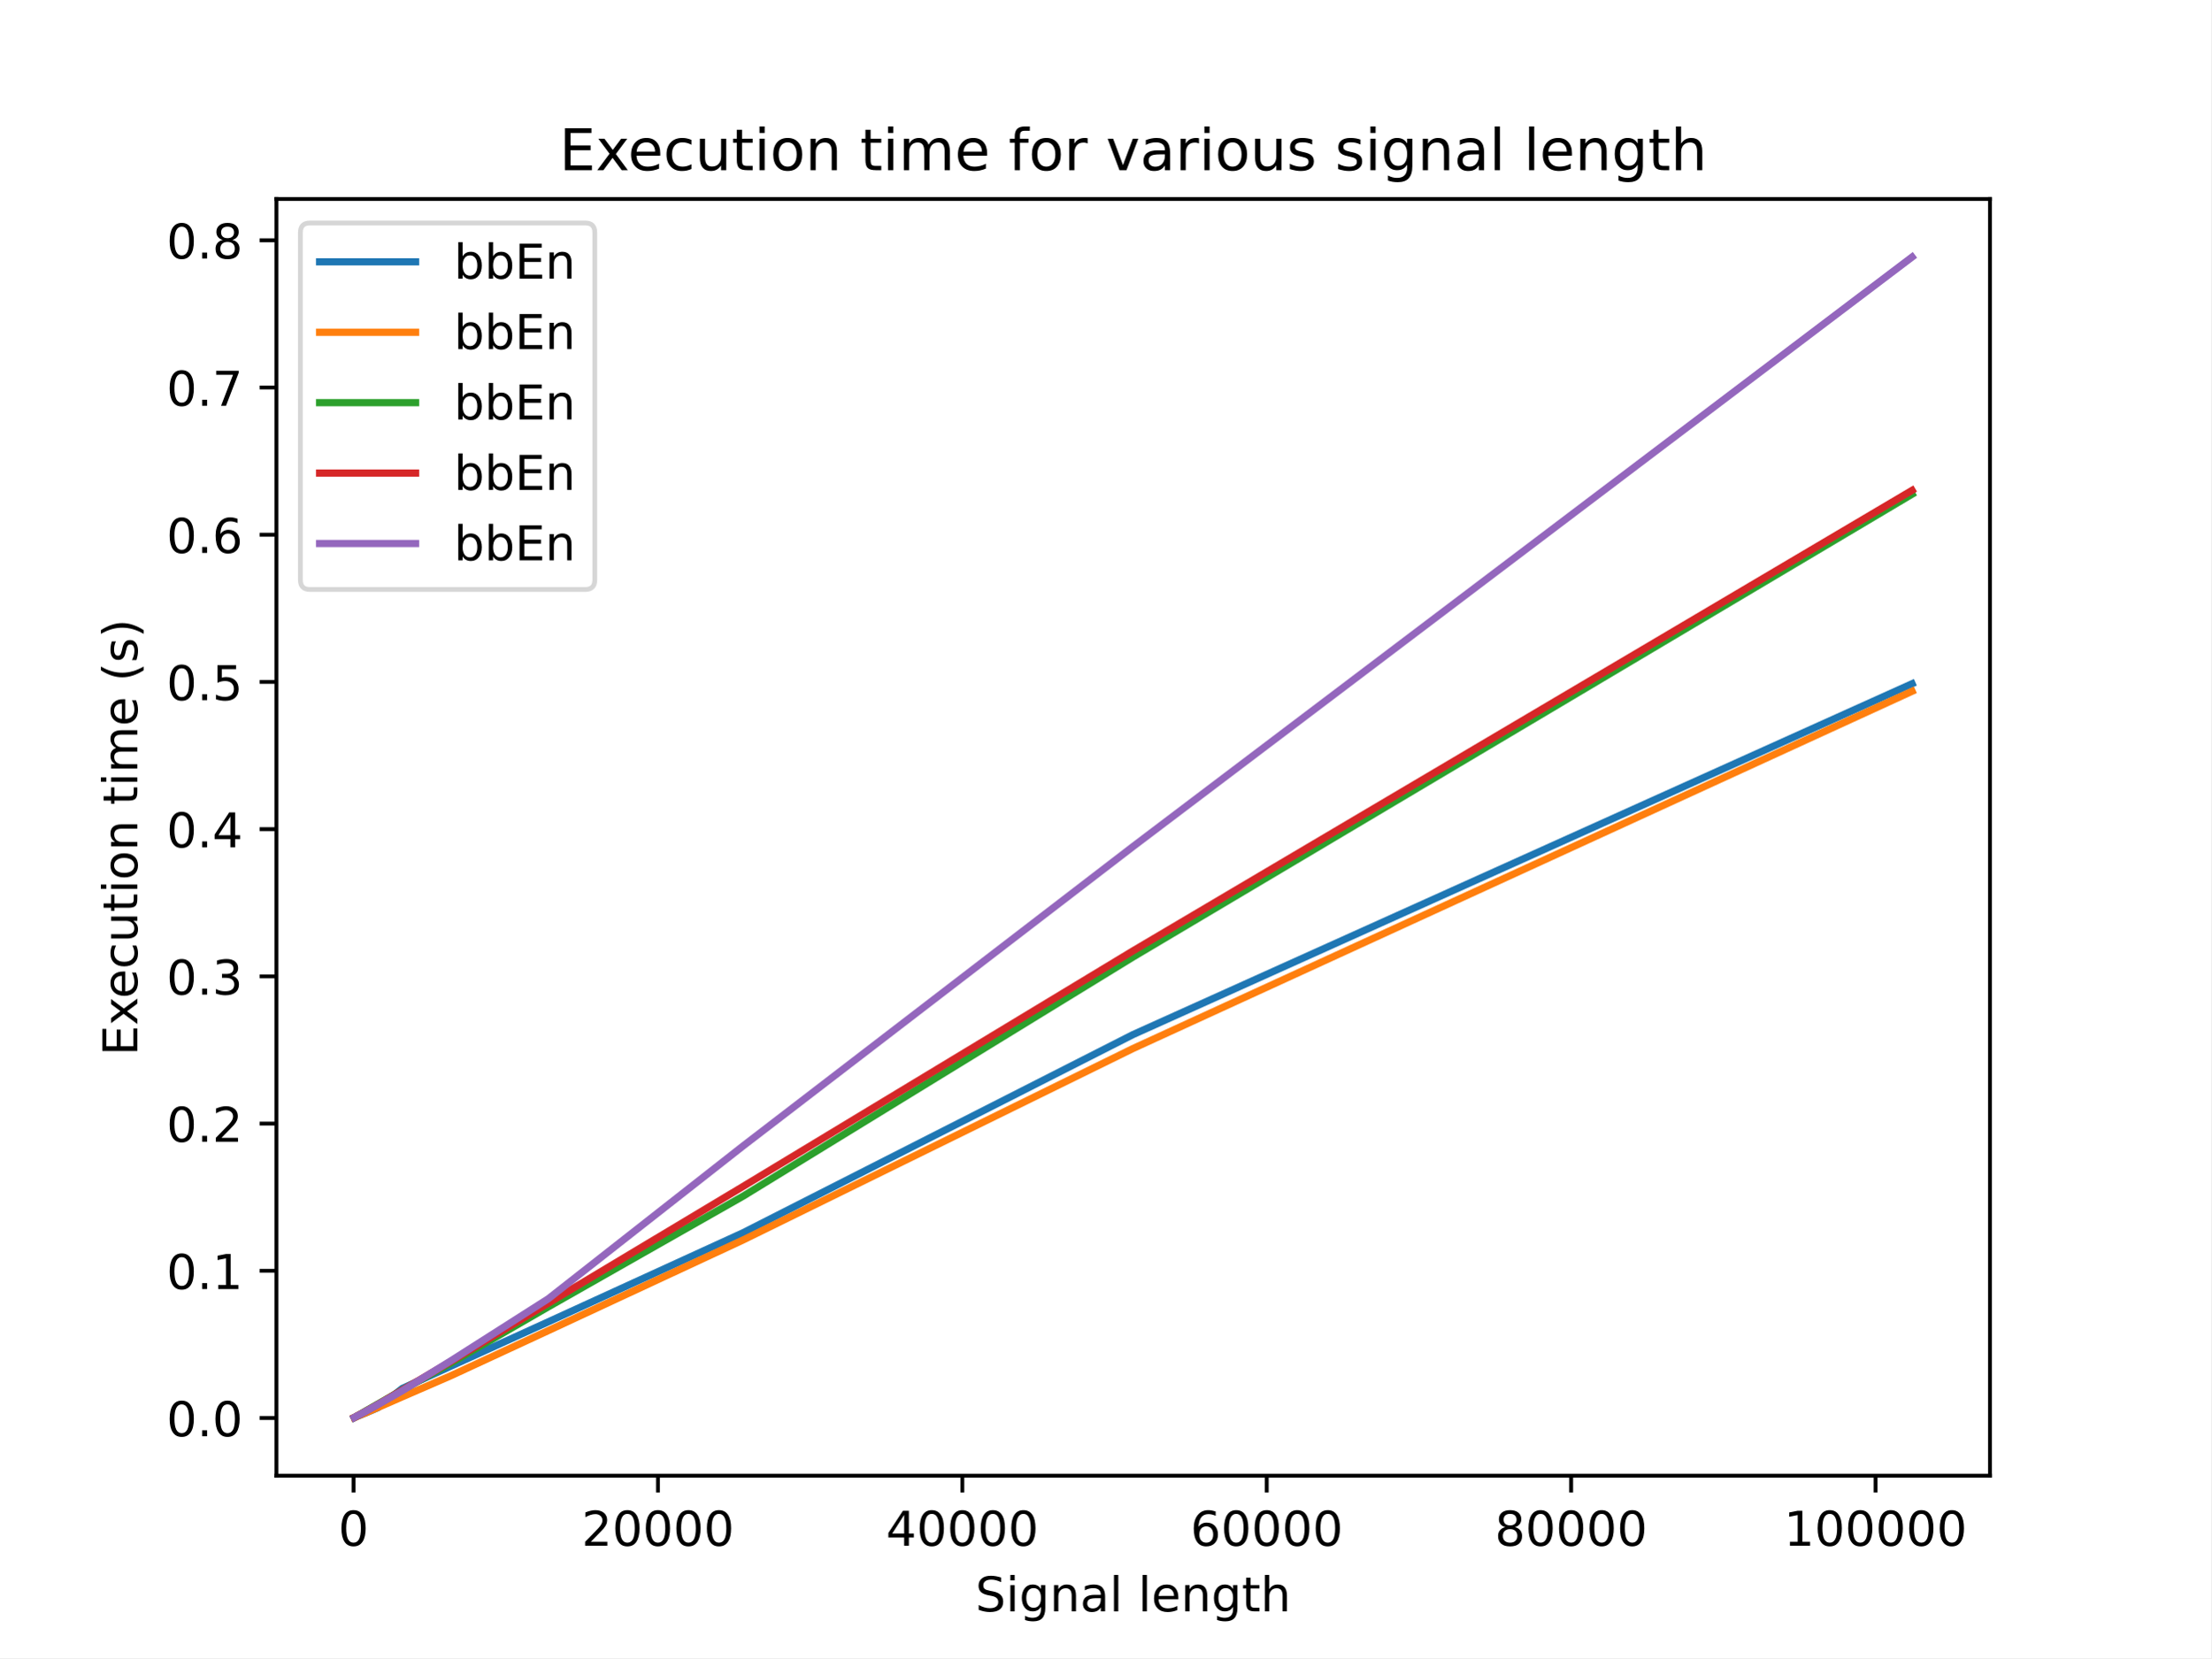
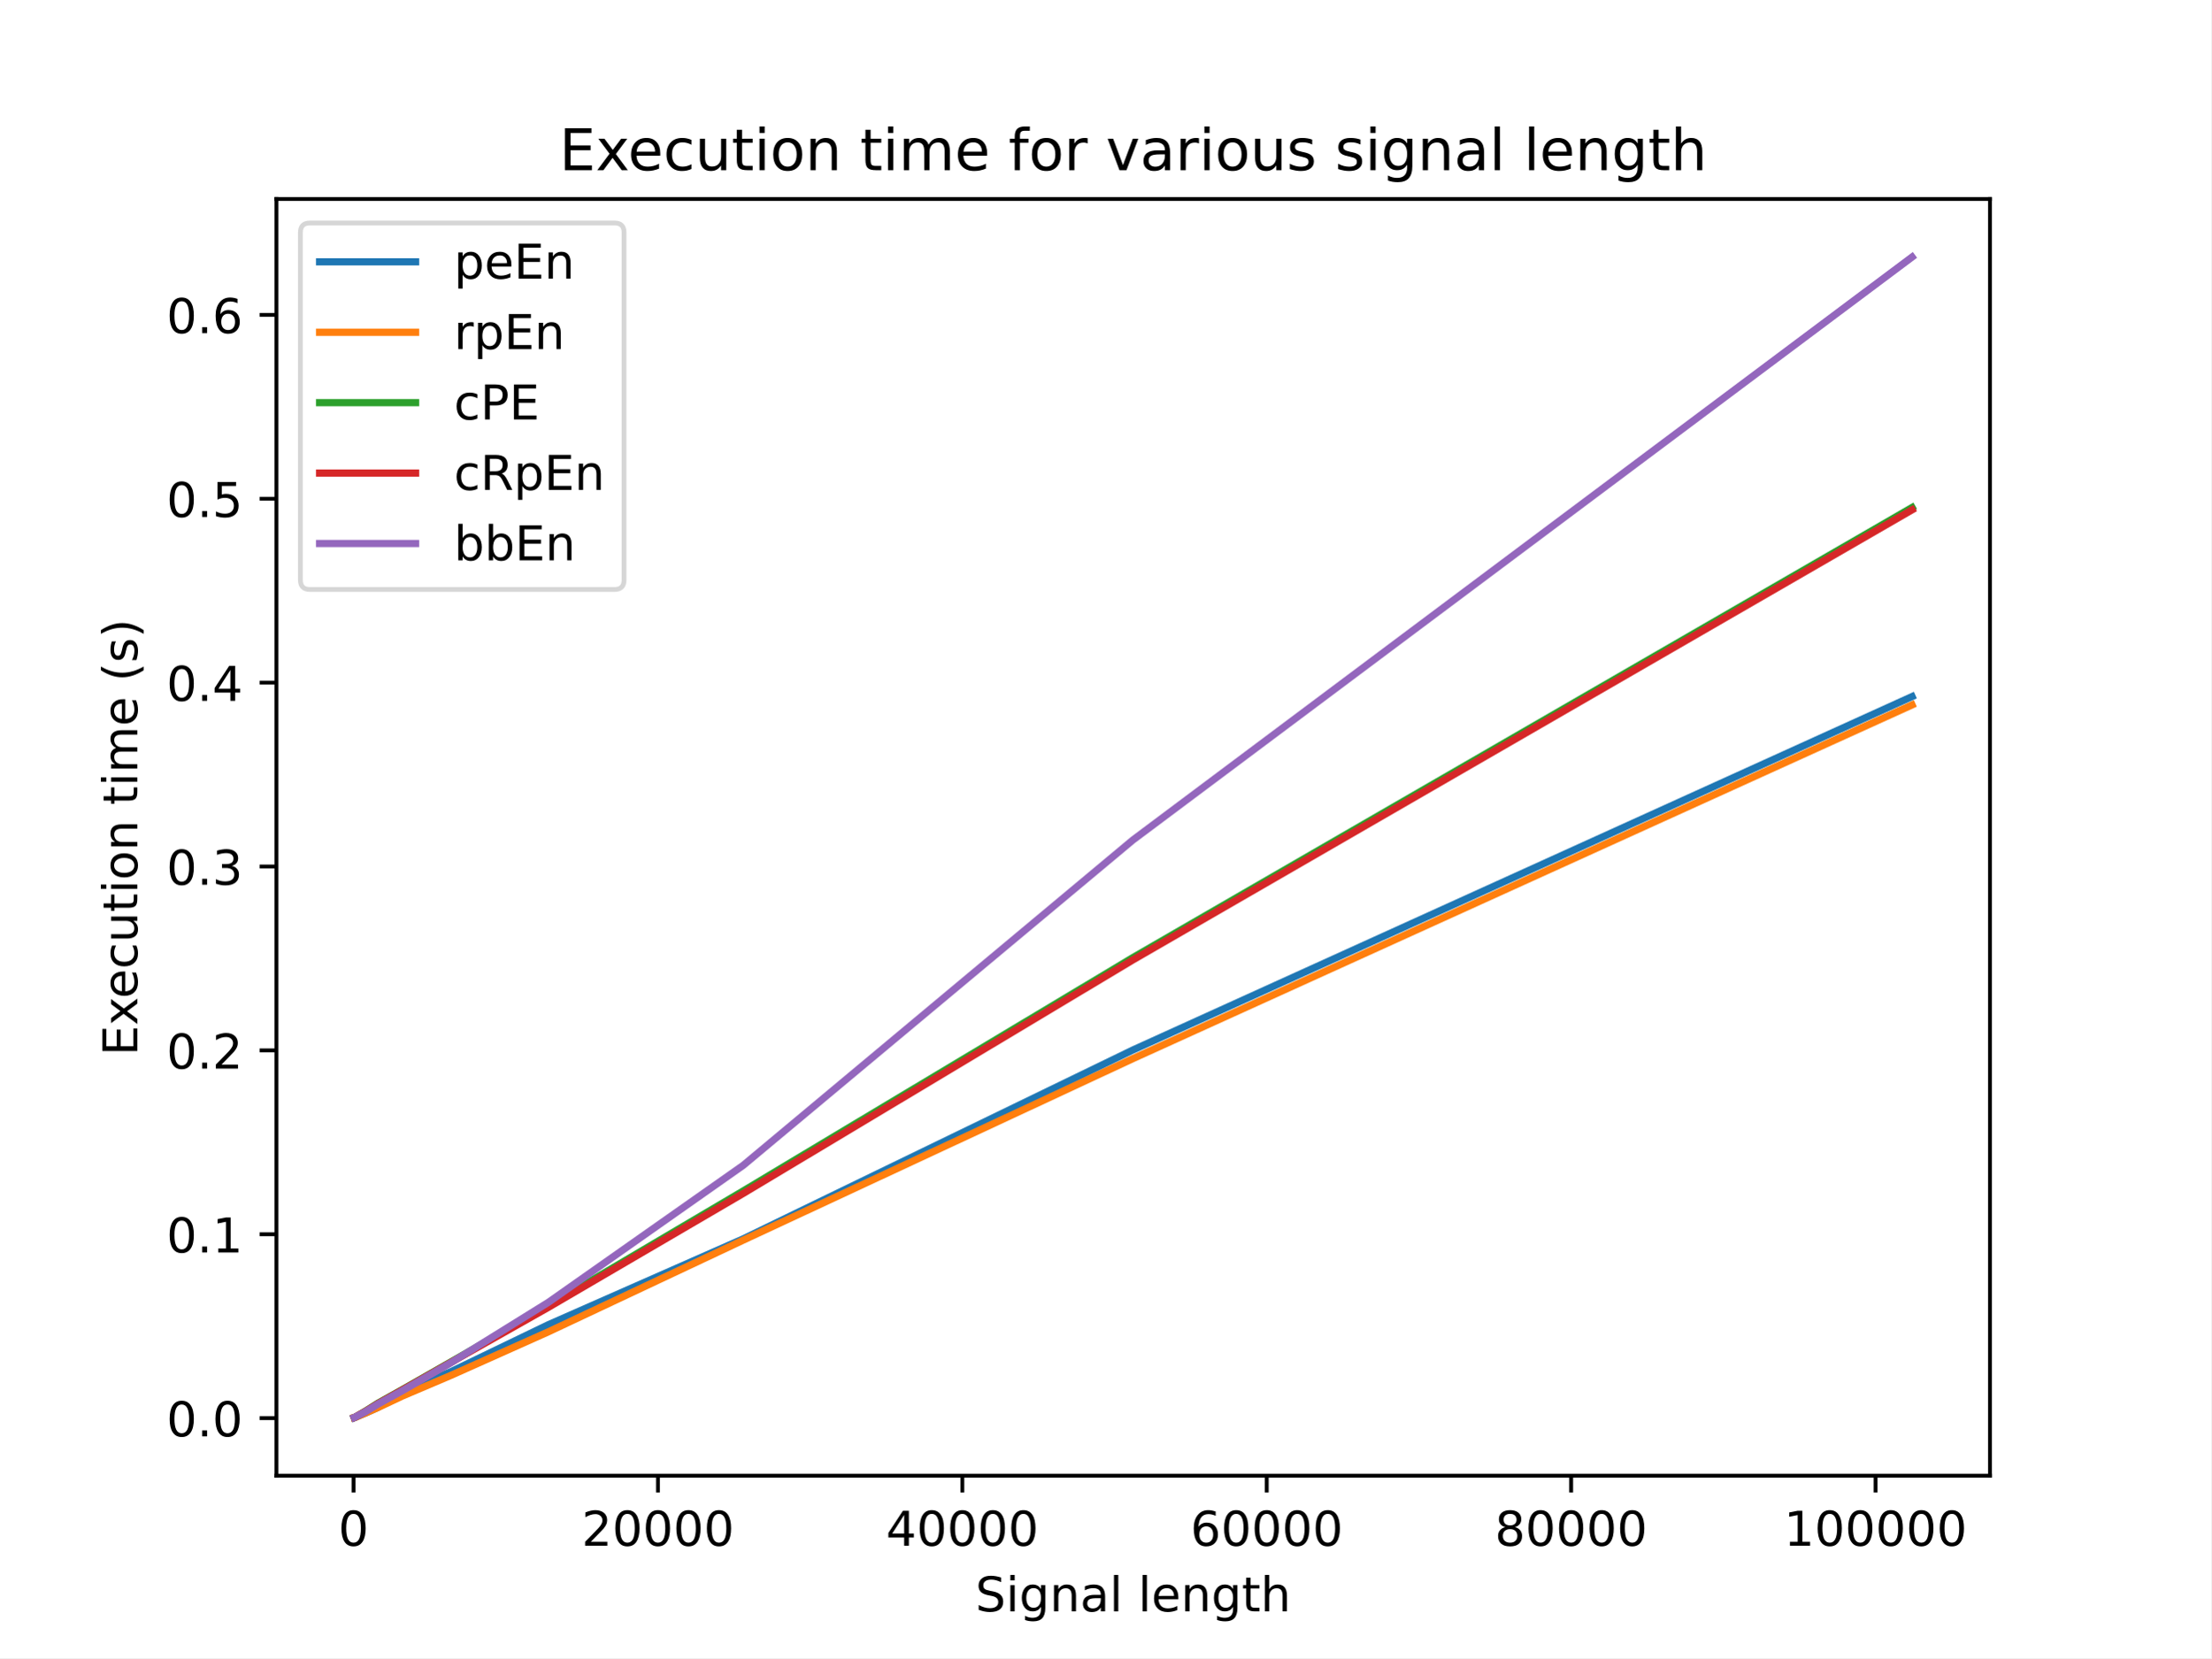
<svg xmlns="http://www.w3.org/2000/svg" xmlns:xlink="http://www.w3.org/1999/xlink" width="460.8pt" height="345.6pt" viewBox="0 0 460.8 345.6" version="1.1">
  <defs>
    <style type="text/css">*{stroke-linejoin: round; stroke-linecap: butt}</style>
  </defs>
  <g id="figure_1">
    <g id="patch_1">
      <path d="M 0 345.6  L 460.8 345.6  L 460.8 0  L 0 0  z " style="fill: #ffffff" />
    </g>
    <g id="axes_1">
      <g id="patch_2">
        <path d="M 57.6 307.584  L 414.72 307.584  L 414.72 41.472  L 57.6 41.472  z " style="fill: #ffffff" />
      </g>
      <g id="matplotlib.axis_1">
        <g id="xtick_1">
          <g id="line2d_1">
            <defs>
-               <path id="mebe157ec7f" d="M 0 0  L 0 3.5  " style="stroke: #000000; stroke-width: 0.8" />
-             </defs>
-             <g>
-               <use xlink:href="#mebe157ec7f" x="73.674" y="307.584" style="stroke: #000000; stroke-width: 0.8" />
+               <path id="m112aba6454" d="M 0 0  L 0 3.5  " style="stroke: #000000; stroke-width: 0.8" />
+             </defs>
+             <g>
+               <use xlink:href="#m112aba6454" x="73.674" y="307.584" style="stroke: #000000; stroke-width: 0.8" />
            </g>
          </g>
          <g id="text_1">
            <g transform="translate(70.49288 322.1824) scale(0.1 -0.1)">
              <defs>
                <path id="DejaVuSans-30" d="M 2034 4250  Q 1547 4250 1301 3770  Q 1056 3291 1056 2328  Q 1056 1369 1301 889  Q 1547 409 2034 409  Q 2525 409 2770 889  Q 3016 1369 3016 2328  Q 3016 3291 2770 3770  Q 2525 4250 2034 4250  z M 2034 4750  Q 2819 4750 3233 4129  Q 3647 3509 3647 2328  Q 3647 1150 3233 529  Q 2819 -91 2034 -91  Q 1250 -91 836 529  Q 422 1150 422 2328  Q 422 3509 836 4129  Q 1250 4750 2034 4750  z " transform="scale(0.015625)" />
              </defs>
              <use xlink:href="#DejaVuSans-30" />
            </g>
          </g>
        </g>
        <g id="xtick_2">
          <g id="line2d_2">
            <g>
-               <use xlink:href="#mebe157ec7f" x="137.114" y="307.584" style="stroke: #000000; stroke-width: 0.8" />
+               <use xlink:href="#m112aba6454" x="137.114" y="307.584" style="stroke: #000000; stroke-width: 0.8" />
            </g>
          </g>
          <g id="text_2">
            <g transform="translate(121.2079 322.1824) scale(0.1 -0.1)">
              <defs>
                <path id="DejaVuSans-32" d="M 1228 531  L 3431 531  L 3431 0  L 469 0  L 469 531  Q 828 903 1448 1529  Q 2069 2156 2228 2338  Q 2531 2678 2651 2914  Q 2772 3150 2772 3378  Q 2772 3750 2511 3984  Q 2250 4219 1831 4219  Q 1534 4219 1204 4116  Q 875 4013 500 3803  L 500 4441  Q 881 4594 1212 4672  Q 1544 4750 1819 4750  Q 2544 4750 2975 4387  Q 3406 4025 3406 3419  Q 3406 3131 3298 2873  Q 3191 2616 2906 2266  Q 2828 2175 2409 1742  Q 1991 1309 1228 531  z " transform="scale(0.015625)" />
              </defs>
              <use xlink:href="#DejaVuSans-32" />
              <use xlink:href="#DejaVuSans-30" transform="translate(63.62305 0)" />
              <use xlink:href="#DejaVuSans-30" transform="translate(127.2461 0)" />
              <use xlink:href="#DejaVuSans-30" transform="translate(190.8691 0)" />
              <use xlink:href="#DejaVuSans-30" transform="translate(254.4922 0)" />
            </g>
          </g>
        </g>
        <g id="xtick_3">
          <g id="line2d_3">
            <g>
-               <use xlink:href="#mebe157ec7f" x="200.554" y="307.584" style="stroke: #000000; stroke-width: 0.8" />
+               <use xlink:href="#m112aba6454" x="200.554" y="307.584" style="stroke: #000000; stroke-width: 0.8" />
            </g>
          </g>
          <g id="text_3">
            <g transform="translate(184.648 322.1824) scale(0.1 -0.1)">
              <defs>
                <path id="DejaVuSans-34" d="M 2419 4116  L 825 1625  L 2419 1625  L 2419 4116  z M 2253 4666  L 3047 4666  L 3047 1625  L 3713 1625  L 3713 1100  L 3047 1100  L 3047 0  L 2419 0  L 2419 1100  L 313 1100  L 313 1709  L 2253 4666  z " transform="scale(0.015625)" />
              </defs>
              <use xlink:href="#DejaVuSans-34" />
              <use xlink:href="#DejaVuSans-30" transform="translate(63.62305 0)" />
              <use xlink:href="#DejaVuSans-30" transform="translate(127.2461 0)" />
              <use xlink:href="#DejaVuSans-30" transform="translate(190.8691 0)" />
              <use xlink:href="#DejaVuSans-30" transform="translate(254.4922 0)" />
            </g>
          </g>
        </g>
        <g id="xtick_4">
          <g id="line2d_4">
            <g>
-               <use xlink:href="#mebe157ec7f" x="263.994" y="307.584" style="stroke: #000000; stroke-width: 0.8" />
+               <use xlink:href="#m112aba6454" x="263.994" y="307.584" style="stroke: #000000; stroke-width: 0.8" />
            </g>
          </g>
          <g id="text_4">
            <g transform="translate(248.0881 322.1824) scale(0.1 -0.1)">
              <defs>
                <path id="DejaVuSans-36" d="M 2113 2584  Q 1688 2584 1439 2293  Q 1191 2003 1191 1497  Q 1191 994 1439 701  Q 1688 409 2113 409  Q 2538 409 2786 701  Q 3034 994 3034 1497  Q 3034 2003 2786 2293  Q 2538 2584 2113 2584  z M 3366 4563  L 3366 3988  Q 3128 4100 2886 4159  Q 2644 4219 2406 4219  Q 1781 4219 1451 3797  Q 1122 3375 1075 2522  Q 1259 2794 1537 2939  Q 1816 3084 2150 3084  Q 2853 3084 3261 2657  Q 3669 2231 3669 1497  Q 3669 778 3244 343  Q 2819 -91 2113 -91  Q 1303 -91 875 529  Q 447 1150 447 2328  Q 447 3434 972 4092  Q 1497 4750 2381 4750  Q 2619 4750 2861 4703  Q 3103 4656 3366 4563  z " transform="scale(0.015625)" />
              </defs>
              <use xlink:href="#DejaVuSans-36" />
              <use xlink:href="#DejaVuSans-30" transform="translate(63.62305 0)" />
              <use xlink:href="#DejaVuSans-30" transform="translate(127.2461 0)" />
              <use xlink:href="#DejaVuSans-30" transform="translate(190.8691 0)" />
              <use xlink:href="#DejaVuSans-30" transform="translate(254.4922 0)" />
            </g>
          </g>
        </g>
        <g id="xtick_5">
          <g id="line2d_5">
            <g>
-               <use xlink:href="#mebe157ec7f" x="327.434" y="307.584" style="stroke: #000000; stroke-width: 0.8" />
+               <use xlink:href="#m112aba6454" x="327.434" y="307.584" style="stroke: #000000; stroke-width: 0.8" />
            </g>
          </g>
          <g id="text_5">
            <g transform="translate(311.5281 322.1824) scale(0.1 -0.1)">
              <defs>
                <path id="DejaVuSans-38" d="M 2034 2216  Q 1584 2216 1326 1975  Q 1069 1734 1069 1313  Q 1069 891 1326 650  Q 1584 409 2034 409  Q 2484 409 2743 651  Q 3003 894 3003 1313  Q 3003 1734 2745 1975  Q 2488 2216 2034 2216  z M 1403 2484  Q 997 2584 770 2862  Q 544 3141 544 3541  Q 544 4100 942 4425  Q 1341 4750 2034 4750  Q 2731 4750 3128 4425  Q 3525 4100 3525 3541  Q 3525 3141 3298 2862  Q 3072 2584 2669 2484  Q 3125 2378 3379 2068  Q 3634 1759 3634 1313  Q 3634 634 3220 271  Q 2806 -91 2034 -91  Q 1263 -91 848 271  Q 434 634 434 1313  Q 434 1759 690 2068  Q 947 2378 1403 2484  z M 1172 3481  Q 1172 3119 1398 2916  Q 1625 2713 2034 2713  Q 2441 2713 2670 2916  Q 2900 3119 2900 3481  Q 2900 3844 2670 4047  Q 2441 4250 2034 4250  Q 1625 4250 1398 4047  Q 1172 3844 1172 3481  z " transform="scale(0.015625)" />
              </defs>
              <use xlink:href="#DejaVuSans-38" />
              <use xlink:href="#DejaVuSans-30" transform="translate(63.62305 0)" />
              <use xlink:href="#DejaVuSans-30" transform="translate(127.2461 0)" />
              <use xlink:href="#DejaVuSans-30" transform="translate(190.8691 0)" />
              <use xlink:href="#DejaVuSans-30" transform="translate(254.4922 0)" />
            </g>
          </g>
        </g>
        <g id="xtick_6">
          <g id="line2d_6">
            <g>
-               <use xlink:href="#mebe157ec7f" x="390.874" y="307.584" style="stroke: #000000; stroke-width: 0.8" />
+               <use xlink:href="#m112aba6454" x="390.874" y="307.584" style="stroke: #000000; stroke-width: 0.8" />
            </g>
          </g>
          <g id="text_6">
            <g transform="translate(371.787 322.1824) scale(0.1 -0.1)">
              <defs>
                <path id="DejaVuSans-31" d="M 794 531  L 1825 531  L 1825 4091  L 703 3866  L 703 4441  L 1819 4666  L 2450 4666  L 2450 531  L 3481 531  L 3481 0  L 794 0  L 794 531  z " transform="scale(0.015625)" />
              </defs>
              <use xlink:href="#DejaVuSans-31" />
              <use xlink:href="#DejaVuSans-30" transform="translate(63.62305 0)" />
              <use xlink:href="#DejaVuSans-30" transform="translate(127.2461 0)" />
              <use xlink:href="#DejaVuSans-30" transform="translate(190.8691 0)" />
              <use xlink:href="#DejaVuSans-30" transform="translate(254.4922 0)" />
              <use xlink:href="#DejaVuSans-30" transform="translate(318.1152 0)" />
            </g>
          </g>
        </g>
        <g id="text_7">
          <g transform="translate(203.2741 335.8606) scale(0.1 -0.1)">
            <defs>
              <path id="DejaVuSans-53" d="M 3425 4513  L 3425 3897  Q 3066 4069 2747 4153  Q 2428 4238 2131 4238  Q 1616 4238 1336 4038  Q 1056 3838 1056 3469  Q 1056 3159 1242 3001  Q 1428 2844 1947 2747  L 2328 2669  Q 3034 2534 3370 2195  Q 3706 1856 3706 1288  Q 3706 609 3251 259  Q 2797 -91 1919 -91  Q 1588 -91 1214 -16  Q 841 59 441 206  L 441 856  Q 825 641 1194 531  Q 1563 422 1919 422  Q 2459 422 2753 634  Q 3047 847 3047 1241  Q 3047 1584 2836 1778  Q 2625 1972 2144 2069  L 1759 2144  Q 1053 2284 737 2584  Q 422 2884 422 3419  Q 422 4038 858 4394  Q 1294 4750 2059 4750  Q 2388 4750 2728 4690  Q 3069 4631 3425 4513  z " transform="scale(0.015625)" />
              <path id="DejaVuSans-69" d="M 603 3500  L 1178 3500  L 1178 0  L 603 0  L 603 3500  z M 603 4863  L 1178 4863  L 1178 4134  L 603 4134  L 603 4863  z " transform="scale(0.015625)" />
              <path id="DejaVuSans-67" d="M 2906 1791  Q 2906 2416 2648 2759  Q 2391 3103 1925 3103  Q 1463 3103 1205 2759  Q 947 2416 947 1791  Q 947 1169 1205 825  Q 1463 481 1925 481  Q 2391 481 2648 825  Q 2906 1169 2906 1791  z M 3481 434  Q 3481 -459 3084 -895  Q 2688 -1331 1869 -1331  Q 1566 -1331 1297 -1286  Q 1028 -1241 775 -1147  L 775 -588  Q 1028 -725 1275 -790  Q 1522 -856 1778 -856  Q 2344 -856 2625 -561  Q 2906 -266 2906 331  L 2906 616  Q 2728 306 2450 153  Q 2172 0 1784 0  Q 1141 0 747 490  Q 353 981 353 1791  Q 353 2603 747 3093  Q 1141 3584 1784 3584  Q 2172 3584 2450 3431  Q 2728 3278 2906 2969  L 2906 3500  L 3481 3500  L 3481 434  z " transform="scale(0.015625)" />
              <path id="DejaVuSans-6e" d="M 3513 2113  L 3513 0  L 2938 0  L 2938 2094  Q 2938 2591 2744 2837  Q 2550 3084 2163 3084  Q 1697 3084 1428 2787  Q 1159 2491 1159 1978  L 1159 0  L 581 0  L 581 3500  L 1159 3500  L 1159 2956  Q 1366 3272 1645 3428  Q 1925 3584 2291 3584  Q 2894 3584 3203 3211  Q 3513 2838 3513 2113  z " transform="scale(0.015625)" />
              <path id="DejaVuSans-61" d="M 2194 1759  Q 1497 1759 1228 1600  Q 959 1441 959 1056  Q 959 750 1161 570  Q 1363 391 1709 391  Q 2188 391 2477 730  Q 2766 1069 2766 1631  L 2766 1759  L 2194 1759  z M 3341 1997  L 3341 0  L 2766 0  L 2766 531  Q 2569 213 2275 61  Q 1981 -91 1556 -91  Q 1019 -91 701 211  Q 384 513 384 1019  Q 384 1609 779 1909  Q 1175 2209 1959 2209  L 2766 2209  L 2766 2266  Q 2766 2663 2505 2880  Q 2244 3097 1772 3097  Q 1472 3097 1187 3025  Q 903 2953 641 2809  L 641 3341  Q 956 3463 1253 3523  Q 1550 3584 1831 3584  Q 2591 3584 2966 3190  Q 3341 2797 3341 1997  z " transform="scale(0.015625)" />
              <path id="DejaVuSans-6c" d="M 603 4863  L 1178 4863  L 1178 0  L 603 0  L 603 4863  z " transform="scale(0.015625)" />
              <path id="DejaVuSans-20" transform="scale(0.015625)" />
              <path id="DejaVuSans-65" d="M 3597 1894  L 3597 1613  L 953 1613  Q 991 1019 1311 708  Q 1631 397 2203 397  Q 2534 397 2845 478  Q 3156 559 3463 722  L 3463 178  Q 3153 47 2828 -22  Q 2503 -91 2169 -91  Q 1331 -91 842 396  Q 353 884 353 1716  Q 353 2575 817 3079  Q 1281 3584 2069 3584  Q 2775 3584 3186 3129  Q 3597 2675 3597 1894  z M 3022 2063  Q 3016 2534 2758 2815  Q 2500 3097 2075 3097  Q 1594 3097 1305 2825  Q 1016 2553 972 2059  L 3022 2063  z " transform="scale(0.015625)" />
              <path id="DejaVuSans-74" d="M 1172 4494  L 1172 3500  L 2356 3500  L 2356 3053  L 1172 3053  L 1172 1153  Q 1172 725 1289 603  Q 1406 481 1766 481  L 2356 481  L 2356 0  L 1766 0  Q 1100 0 847 248  Q 594 497 594 1153  L 594 3053  L 172 3053  L 172 3500  L 594 3500  L 594 4494  L 1172 4494  z " transform="scale(0.015625)" />
              <path id="DejaVuSans-68" d="M 3513 2113  L 3513 0  L 2938 0  L 2938 2094  Q 2938 2591 2744 2837  Q 2550 3084 2163 3084  Q 1697 3084 1428 2787  Q 1159 2491 1159 1978  L 1159 0  L 581 0  L 581 4863  L 1159 4863  L 1159 2956  Q 1366 3272 1645 3428  Q 1925 3584 2291 3584  Q 2894 3584 3203 3211  Q 3513 2838 3513 2113  z " transform="scale(0.015625)" />
            </defs>
            <use xlink:href="#DejaVuSans-53" />
            <use xlink:href="#DejaVuSans-69" transform="translate(63.47656 0)" />
            <use xlink:href="#DejaVuSans-67" transform="translate(91.25977 0)" />
            <use xlink:href="#DejaVuSans-6e" transform="translate(154.7363 0)" />
            <use xlink:href="#DejaVuSans-61" transform="translate(218.1152 0)" />
            <use xlink:href="#DejaVuSans-6c" transform="translate(279.3945 0)" />
            <use xlink:href="#DejaVuSans-20" transform="translate(307.1777 0)" />
            <use xlink:href="#DejaVuSans-6c" transform="translate(338.9648 0)" />
            <use xlink:href="#DejaVuSans-65" transform="translate(366.748 0)" />
            <use xlink:href="#DejaVuSans-6e" transform="translate(428.2715 0)" />
            <use xlink:href="#DejaVuSans-67" transform="translate(491.6504 0)" />
            <use xlink:href="#DejaVuSans-74" transform="translate(555.127 0)" />
            <use xlink:href="#DejaVuSans-68" transform="translate(594.3359 0)" />
          </g>
        </g>
      </g>
      <g id="matplotlib.axis_2">
        <g id="ytick_1">
          <g id="line2d_7">
            <defs>
-               <path id="m295c961864" d="M 0 0  L -3.5 0  " style="stroke: #000000; stroke-width: 0.8" />
-             </defs>
-             <g>
-               <use xlink:href="#m295c961864" x="57.6" y="295.559" style="stroke: #000000; stroke-width: 0.8" />
+               <path id="m05e8fe92e8" d="M 0 0  L -3.5 0  " style="stroke: #000000; stroke-width: 0.8" />
+             </defs>
+             <g>
+               <use xlink:href="#m05e8fe92e8" x="57.6" y="295.582" style="stroke: #000000; stroke-width: 0.8" />
            </g>
          </g>
          <g id="text_8">
-             <g transform="translate(34.69687 299.3587) scale(0.1 -0.1)">
+             <g transform="translate(34.69687 299.3816) scale(0.1 -0.1)">
              <defs>
                <path id="DejaVuSans-2e" d="M 684 794  L 1344 794  L 1344 0  L 684 0  L 684 794  z " transform="scale(0.015625)" />
              </defs>
              <use xlink:href="#DejaVuSans-30" />
              <use xlink:href="#DejaVuSans-2e" transform="translate(63.62305 0)" />
              <use xlink:href="#DejaVuSans-30" transform="translate(95.41016 0)" />
            </g>
          </g>
        </g>
        <g id="ytick_2">
          <g id="line2d_8">
            <g>
-               <use xlink:href="#m295c961864" x="57.6" y="264.874" style="stroke: #000000; stroke-width: 0.8" />
+               <use xlink:href="#m05e8fe92e8" x="57.6" y="257.256" style="stroke: #000000; stroke-width: 0.8" />
            </g>
          </g>
          <g id="text_9">
-             <g transform="translate(34.69687 268.6737) scale(0.1 -0.1)">
+             <g transform="translate(34.69687 261.0555) scale(0.1 -0.1)">
              <use xlink:href="#DejaVuSans-30" />
              <use xlink:href="#DejaVuSans-2e" transform="translate(63.62305 0)" />
              <use xlink:href="#DejaVuSans-31" transform="translate(95.41016 0)" />
            </g>
          </g>
        </g>
        <g id="ytick_3">
          <g id="line2d_9">
            <g>
-               <use xlink:href="#m295c961864" x="57.6" y="234.189" style="stroke: #000000; stroke-width: 0.8" />
+               <use xlink:href="#m05e8fe92e8" x="57.6" y="218.93" style="stroke: #000000; stroke-width: 0.8" />
            </g>
          </g>
          <g id="text_10">
-             <g transform="translate(34.69687 237.9887) scale(0.1 -0.1)">
+             <g transform="translate(34.69687 222.7293) scale(0.1 -0.1)">
              <use xlink:href="#DejaVuSans-30" />
              <use xlink:href="#DejaVuSans-2e" transform="translate(63.62305 0)" />
              <use xlink:href="#DejaVuSans-32" transform="translate(95.41016 0)" />
            </g>
          </g>
        </g>
        <g id="ytick_4">
          <g id="line2d_10">
            <g>
-               <use xlink:href="#m295c961864" x="57.6" y="203.504" style="stroke: #000000; stroke-width: 0.8" />
+               <use xlink:href="#m05e8fe92e8" x="57.6" y="180.604" style="stroke: #000000; stroke-width: 0.8" />
            </g>
          </g>
          <g id="text_11">
-             <g transform="translate(34.69687 207.3037) scale(0.1 -0.1)">
+             <g transform="translate(34.69687 184.4032) scale(0.1 -0.1)">
              <defs>
                <path id="DejaVuSans-33" d="M 2597 2516  Q 3050 2419 3304 2112  Q 3559 1806 3559 1356  Q 3559 666 3084 287  Q 2609 -91 1734 -91  Q 1441 -91 1130 -33  Q 819 25 488 141  L 488 750  Q 750 597 1062 519  Q 1375 441 1716 441  Q 2309 441 2620 675  Q 2931 909 2931 1356  Q 2931 1769 2642 2001  Q 2353 2234 1838 2234  L 1294 2234  L 1294 2753  L 1863 2753  Q 2328 2753 2575 2939  Q 2822 3125 2822 3475  Q 2822 3834 2567 4026  Q 2313 4219 1838 4219  Q 1578 4219 1281 4162  Q 984 4106 628 3988  L 628 4550  Q 988 4650 1302 4700  Q 1616 4750 1894 4750  Q 2613 4750 3031 4423  Q 3450 4097 3450 3541  Q 3450 3153 3228 2886  Q 3006 2619 2597 2516  z " transform="scale(0.015625)" />
              </defs>
              <use xlink:href="#DejaVuSans-30" />
              <use xlink:href="#DejaVuSans-2e" transform="translate(63.62305 0)" />
              <use xlink:href="#DejaVuSans-33" transform="translate(95.41016 0)" />
            </g>
          </g>
        </g>
        <g id="ytick_5">
          <g id="line2d_11">
            <g>
-               <use xlink:href="#m295c961864" x="57.6" y="172.819" style="stroke: #000000; stroke-width: 0.8" />
+               <use xlink:href="#m05e8fe92e8" x="57.6" y="142.278" style="stroke: #000000; stroke-width: 0.8" />
            </g>
          </g>
          <g id="text_12">
-             <g transform="translate(34.69687 176.6187) scale(0.1 -0.1)">
+             <g transform="translate(34.69687 146.077) scale(0.1 -0.1)">
              <use xlink:href="#DejaVuSans-30" />
              <use xlink:href="#DejaVuSans-2e" transform="translate(63.62305 0)" />
              <use xlink:href="#DejaVuSans-34" transform="translate(95.41016 0)" />
            </g>
          </g>
        </g>
        <g id="ytick_6">
          <g id="line2d_12">
            <g>
-               <use xlink:href="#m295c961864" x="57.6" y="142.134" style="stroke: #000000; stroke-width: 0.8" />
+               <use xlink:href="#m05e8fe92e8" x="57.6" y="103.952" style="stroke: #000000; stroke-width: 0.8" />
            </g>
          </g>
          <g id="text_13">
-             <g transform="translate(34.69687 145.9337) scale(0.1 -0.1)">
+             <g transform="translate(34.69687 107.7508) scale(0.1 -0.1)">
              <defs>
                <path id="DejaVuSans-35" d="M 691 4666  L 3169 4666  L 3169 4134  L 1269 4134  L 1269 2991  Q 1406 3038 1543 3061  Q 1681 3084 1819 3084  Q 2600 3084 3056 2656  Q 3513 2228 3513 1497  Q 3513 744 3044 326  Q 2575 -91 1722 -91  Q 1428 -91 1123 -41  Q 819 9 494 109  L 494 744  Q 775 591 1075 516  Q 1375 441 1709 441  Q 2250 441 2565 725  Q 2881 1009 2881 1497  Q 2881 1984 2565 2268  Q 2250 2553 1709 2553  Q 1456 2553 1204 2497  Q 953 2441 691 2322  L 691 4666  z " transform="scale(0.015625)" />
              </defs>
              <use xlink:href="#DejaVuSans-30" />
              <use xlink:href="#DejaVuSans-2e" transform="translate(63.62305 0)" />
              <use xlink:href="#DejaVuSans-35" transform="translate(95.41016 0)" />
            </g>
          </g>
        </g>
        <g id="ytick_7">
          <g id="line2d_13">
            <g>
-               <use xlink:href="#m295c961864" x="57.6" y="111.449" style="stroke: #000000; stroke-width: 0.8" />
+               <use xlink:href="#m05e8fe92e8" x="57.6" y="65.625" style="stroke: #000000; stroke-width: 0.8" />
            </g>
          </g>
          <g id="text_14">
-             <g transform="translate(34.69687 115.2487) scale(0.1 -0.1)">
+             <g transform="translate(34.69687 69.42468) scale(0.1 -0.1)">
              <use xlink:href="#DejaVuSans-30" />
              <use xlink:href="#DejaVuSans-2e" transform="translate(63.62305 0)" />
              <use xlink:href="#DejaVuSans-36" transform="translate(95.41016 0)" />
            </g>
          </g>
        </g>
-         <g id="ytick_8">
-           <g id="line2d_14">
-             <g>
-               <use xlink:href="#m295c961864" x="57.6" y="80.764" style="stroke: #000000; stroke-width: 0.8" />
-             </g>
-           </g>
-           <g id="text_15">
-             <g transform="translate(34.69687 84.56371) scale(0.1 -0.1)">
-               <defs>
-                 <path id="DejaVuSans-37" d="M 525 4666  L 3525 4666  L 3525 4397  L 1831 0  L 1172 0  L 2766 4134  L 525 4134  L 525 4666  z " transform="scale(0.015625)" />
-               </defs>
-               <use xlink:href="#DejaVuSans-30" />
-               <use xlink:href="#DejaVuSans-2e" transform="translate(63.62305 0)" />
-               <use xlink:href="#DejaVuSans-37" transform="translate(95.41016 0)" />
-             </g>
-           </g>
-         </g>
-         <g id="ytick_9">
-           <g id="line2d_15">
-             <g>
-               <use xlink:href="#m295c961864" x="57.6" y="50.08" style="stroke: #000000; stroke-width: 0.8" />
-             </g>
-           </g>
-           <g id="text_16">
-             <g transform="translate(34.69687 53.87872) scale(0.1 -0.1)">
-               <use xlink:href="#DejaVuSans-30" />
-               <use xlink:href="#DejaVuSans-2e" transform="translate(63.62305 0)" />
-               <use xlink:href="#DejaVuSans-38" transform="translate(95.41016 0)" />
-             </g>
-           </g>
-         </g>
-         <g id="text_17">
+         <g id="text_15">
          <g transform="translate(28.61719 220.0428) rotate(-90) scale(0.1 -0.1)">
            <defs>
              <path id="DejaVuSans-45" d="M 628 4666  L 3578 4666  L 3578 4134  L 1259 4134  L 1259 2753  L 3481 2753  L 3481 2222  L 1259 2222  L 1259 531  L 3634 531  L 3634 0  L 628 0  L 628 4666  z " transform="scale(0.015625)" />
              <path id="DejaVuSans-78" d="M 3513 3500  L 2247 1797  L 3578 0  L 2900 0  L 1881 1375  L 863 0  L 184 0  L 1544 1831  L 300 3500  L 978 3500  L 1906 2253  L 2834 3500  L 3513 3500  z " transform="scale(0.015625)" />
              <path id="DejaVuSans-63" d="M 3122 3366  L 3122 2828  Q 2878 2963 2633 3030  Q 2388 3097 2138 3097  Q 1578 3097 1268 2742  Q 959 2388 959 1747  Q 959 1106 1268 751  Q 1578 397 2138 397  Q 2388 397 2633 464  Q 2878 531 3122 666  L 3122 134  Q 2881 22 2623 -34  Q 2366 -91 2075 -91  Q 1284 -91 818 406  Q 353 903 353 1747  Q 353 2603 823 3093  Q 1294 3584 2113 3584  Q 2378 3584 2631 3529  Q 2884 3475 3122 3366  z " transform="scale(0.015625)" />
              <path id="DejaVuSans-75" d="M 544 1381  L 544 3500  L 1119 3500  L 1119 1403  Q 1119 906 1312 657  Q 1506 409 1894 409  Q 2359 409 2629 706  Q 2900 1003 2900 1516  L 2900 3500  L 3475 3500  L 3475 0  L 2900 0  L 2900 538  Q 2691 219 2414 64  Q 2138 -91 1772 -91  Q 1169 -91 856 284  Q 544 659 544 1381  z M 1991 3584  L 1991 3584  z " transform="scale(0.015625)" />
              <path id="DejaVuSans-6f" d="M 1959 3097  Q 1497 3097 1228 2736  Q 959 2375 959 1747  Q 959 1119 1226 758  Q 1494 397 1959 397  Q 2419 397 2687 759  Q 2956 1122 2956 1747  Q 2956 2369 2687 2733  Q 2419 3097 1959 3097  z M 1959 3584  Q 2709 3584 3137 3096  Q 3566 2609 3566 1747  Q 3566 888 3137 398  Q 2709 -91 1959 -91  Q 1206 -91 779 398  Q 353 888 353 1747  Q 353 2609 779 3096  Q 1206 3584 1959 3584  z " transform="scale(0.015625)" />
              <path id="DejaVuSans-6d" d="M 3328 2828  Q 3544 3216 3844 3400  Q 4144 3584 4550 3584  Q 5097 3584 5394 3201  Q 5691 2819 5691 2113  L 5691 0  L 5113 0  L 5113 2094  Q 5113 2597 4934 2840  Q 4756 3084 4391 3084  Q 3944 3084 3684 2787  Q 3425 2491 3425 1978  L 3425 0  L 2847 0  L 2847 2094  Q 2847 2600 2669 2842  Q 2491 3084 2119 3084  Q 1678 3084 1418 2786  Q 1159 2488 1159 1978  L 1159 0  L 581 0  L 581 3500  L 1159 3500  L 1159 2956  Q 1356 3278 1631 3431  Q 1906 3584 2284 3584  Q 2666 3584 2933 3390  Q 3200 3197 3328 2828  z " transform="scale(0.015625)" />
              <path id="DejaVuSans-28" d="M 1984 4856  Q 1566 4138 1362 3434  Q 1159 2731 1159 2009  Q 1159 1288 1364 580  Q 1569 -128 1984 -844  L 1484 -844  Q 1016 -109 783 600  Q 550 1309 550 2009  Q 550 2706 781 3412  Q 1013 4119 1484 4856  L 1984 4856  z " transform="scale(0.015625)" />
              <path id="DejaVuSans-73" d="M 2834 3397  L 2834 2853  Q 2591 2978 2328 3040  Q 2066 3103 1784 3103  Q 1356 3103 1142 2972  Q 928 2841 928 2578  Q 928 2378 1081 2264  Q 1234 2150 1697 2047  L 1894 2003  Q 2506 1872 2764 1633  Q 3022 1394 3022 966  Q 3022 478 2636 193  Q 2250 -91 1575 -91  Q 1294 -91 989 -36  Q 684 19 347 128  L 347 722  Q 666 556 975 473  Q 1284 391 1588 391  Q 1994 391 2212 530  Q 2431 669 2431 922  Q 2431 1156 2273 1281  Q 2116 1406 1581 1522  L 1381 1569  Q 847 1681 609 1914  Q 372 2147 372 2553  Q 372 3047 722 3315  Q 1072 3584 1716 3584  Q 2034 3584 2315 3537  Q 2597 3491 2834 3397  z " transform="scale(0.015625)" />
              <path id="DejaVuSans-29" d="M 513 4856  L 1013 4856  Q 1481 4119 1714 3412  Q 1947 2706 1947 2009  Q 1947 1309 1714 600  Q 1481 -109 1013 -844  L 513 -844  Q 928 -128 1133 580  Q 1338 1288 1338 2009  Q 1338 2731 1133 3434  Q 928 4138 513 4856  z " transform="scale(0.015625)" />
            </defs>
            <use xlink:href="#DejaVuSans-45" />
            <use xlink:href="#DejaVuSans-78" transform="translate(63.18359 0)" />
            <use xlink:href="#DejaVuSans-65" transform="translate(119.2383 0)" />
            <use xlink:href="#DejaVuSans-63" transform="translate(180.7617 0)" />
            <use xlink:href="#DejaVuSans-75" transform="translate(235.7422 0)" />
            <use xlink:href="#DejaVuSans-74" transform="translate(299.1211 0)" />
            <use xlink:href="#DejaVuSans-69" transform="translate(338.3301 0)" />
            <use xlink:href="#DejaVuSans-6f" transform="translate(366.1133 0)" />
            <use xlink:href="#DejaVuSans-6e" transform="translate(427.2949 0)" />
            <use xlink:href="#DejaVuSans-20" transform="translate(490.6738 0)" />
            <use xlink:href="#DejaVuSans-74" transform="translate(522.4609 0)" />
            <use xlink:href="#DejaVuSans-69" transform="translate(561.6699 0)" />
            <use xlink:href="#DejaVuSans-6d" transform="translate(589.4531 0)" />
            <use xlink:href="#DejaVuSans-65" transform="translate(686.8652 0)" />
            <use xlink:href="#DejaVuSans-20" transform="translate(748.3887 0)" />
            <use xlink:href="#DejaVuSans-28" transform="translate(780.1758 0)" />
            <use xlink:href="#DejaVuSans-73" transform="translate(819.1895 0)" />
            <use xlink:href="#DejaVuSans-29" transform="translate(871.2891 0)" />
          </g>
        </g>
      </g>
+       <g id="line2d_14">
+         <path d="M 73.833 295.488  L 73.991 295.413  L 74.309 295.271  L 74.943 295.025  L 76.212 294.502  L 78.749 293.348  L 83.825 290.293  L 93.975 285.905  L 114.276 276.115  L 154.877 258.228  L 236.081 218.862  L 398.487 145.182  " clip-path="url(#p703dcc3733)" style="fill: none; stroke: #1f77b4; stroke-width: 1.5; stroke-linecap: square" />
+       </g>
+       <g id="line2d_15">
+         <path d="M 73.833 295.488  L 73.991 295.458  L 74.309 295.325  L 74.943 295.05  L 76.212 294.515  L 78.749 293.389  L 83.825 290.996  L 93.975 286.675  L 114.276 277.597  L 154.877 258.49  L 236.081 220.659  L 398.487 146.921  " clip-path="url(#p703dcc3733)" style="fill: none; stroke: #ff7f0e; stroke-width: 1.5; stroke-linecap: square" />
+       </g>
      <g id="line2d_16">
-         <path d="M 73.833 295.487  L 73.991 295.397  L 74.309 295.26  L 74.943 295.02  L 76.212 294.502  L 78.749 293.415  L 83.825 289.402  L 93.975 284.748  L 114.276 275.506  L 154.877 256.937  L 236.081 215.661  L 398.487 142.506  " clip-path="url(#p215ef5c61b)" style="fill: none; stroke: #1f77b4; stroke-width: 1.5; stroke-linecap: square" />
+         <path d="M 73.833 295.452  L 73.991 295.393  L 74.309 295.208  L 74.943 294.839  L 76.212 294.089  L 78.749 292.483  L 83.825 289.65  L 93.975 283.867  L 114.276 272.191  L 154.877 248.239  L 236.081 199.603  L 398.487 105.769  " clip-path="url(#p703dcc3733)" style="fill: none; stroke: #2ca02c; stroke-width: 1.5; stroke-linecap: square" />
      </g>
      <g id="line2d_17">
-         <path d="M 73.833 295.488  L 73.991 295.435  L 74.309 295.297  L 74.943 295.006  L 76.212 294.497  L 78.749 293.375  L 83.825 291.152  L 93.975 286.743  L 114.276 277.339  L 154.877 258.447  L 236.081 218.563  L 398.487 144.079  " clip-path="url(#p215ef5c61b)" style="fill: none; stroke: #ff7f0e; stroke-width: 1.5; stroke-linecap: square" />
+         <path d="M 73.833 295.458  L 73.991 295.392  L 74.309 295.208  L 74.943 294.84  L 76.212 294.148  L 78.749 292.576  L 83.825 289.724  L 93.975 283.965  L 114.276 272.495  L 154.877 248.756  L 236.081 200.085  L 398.487 106.26  " clip-path="url(#p703dcc3733)" style="fill: none; stroke: #d62728; stroke-width: 1.5; stroke-linecap: square" />
      </g>
      <g id="line2d_18">
-         <path d="M 73.833 295.456  L 73.991 295.377  L 74.309 295.179  L 74.943 294.831  L 76.212 294.089  L 78.749 292.637  L 83.825 289.731  L 93.975 284.116  L 114.276 272.385  L 154.877 249.314  L 236.081 199.502  L 398.487 102.995  " clip-path="url(#p215ef5c61b)" style="fill: none; stroke: #2ca02c; stroke-width: 1.5; stroke-linecap: square" />
-       </g>
-       <g id="line2d_19">
-         <path d="M 73.833 295.455  L 73.991 295.379  L 74.309 295.177  L 74.943 294.845  L 76.212 294.171  L 78.749 292.742  L 83.825 289.738  L 93.975 283.77  L 114.276 271.613  L 154.877 247.283  L 236.081 198.212  L 398.487 102.196  " clip-path="url(#p215ef5c61b)" style="fill: none; stroke: #d62728; stroke-width: 1.5; stroke-linecap: square" />
-       </g>
-       <g id="line2d_20">
-         <path d="M 73.833 295.462  L 73.991 295.378  L 74.309 295.186  L 74.943 294.879  L 76.212 294.192  L 78.749 292.762  L 83.825 289.88  L 93.975 283.625  L 114.276 270.696  L 154.877 238.841  L 236.081 176.478  L 398.487 53.568  " clip-path="url(#p215ef5c61b)" style="fill: none; stroke: #9467bd; stroke-width: 1.5; stroke-linecap: square" />
+         <path d="M 73.833 295.467  L 73.991 295.408  L 74.309 295.208  L 74.943 294.898  L 76.212 294.228  L 78.749 292.674  L 83.825 289.888  L 93.975 284.046  L 114.276 271.455  L 154.877 242.903  L 236.081 175.097  L 398.487 53.568  " clip-path="url(#p703dcc3733)" style="fill: none; stroke: #9467bd; stroke-width: 1.5; stroke-linecap: square" />
      </g>
      <g id="patch_3">
        <path d="M 57.6 307.584  L 57.6 41.472  " style="fill: none; stroke: #000000; stroke-width: 0.8; stroke-linejoin: miter; stroke-linecap: square" />
      </g>
      <g id="patch_4">
        <path d="M 414.72 307.584  L 414.72 41.472  " style="fill: none; stroke: #000000; stroke-width: 0.8; stroke-linejoin: miter; stroke-linecap: square" />
      </g>
      <g id="patch_5">
        <path d="M 57.6 307.584  L 414.72 307.584  " style="fill: none; stroke: #000000; stroke-width: 0.8; stroke-linejoin: miter; stroke-linecap: square" />
      </g>
      <g id="patch_6">
        <path d="M 57.6 41.472  L 414.72 41.472  " style="fill: none; stroke: #000000; stroke-width: 0.8; stroke-linejoin: miter; stroke-linecap: square" />
      </g>
-       <g id="text_18">
+       <g id="text_16">
        <g transform="translate(116.5453 35.472) scale(0.12 -0.12)">
          <defs>
            <path id="DejaVuSans-66" d="M 2375 4863  L 2375 4384  L 1825 4384  Q 1516 4384 1395 4259  Q 1275 4134 1275 3809  L 1275 3500  L 2222 3500  L 2222 3053  L 1275 3053  L 1275 0  L 697 0  L 697 3053  L 147 3053  L 147 3500  L 697 3500  L 697 3744  Q 697 4328 969 4595  Q 1241 4863 1831 4863  L 2375 4863  z " transform="scale(0.015625)" />
            <path id="DejaVuSans-72" d="M 2631 2963  Q 2534 3019 2420 3045  Q 2306 3072 2169 3072  Q 1681 3072 1420 2755  Q 1159 2438 1159 1844  L 1159 0  L 581 0  L 581 3500  L 1159 3500  L 1159 2956  Q 1341 3275 1631 3429  Q 1922 3584 2338 3584  Q 2397 3584 2469 3576  Q 2541 3569 2628 3553  L 2631 2963  z " transform="scale(0.015625)" />
            <path id="DejaVuSans-76" d="M 191 3500  L 800 3500  L 1894 563  L 2988 3500  L 3597 3500  L 2284 0  L 1503 0  L 191 3500  z " transform="scale(0.015625)" />
          </defs>
          <use xlink:href="#DejaVuSans-45" />
          <use xlink:href="#DejaVuSans-78" transform="translate(63.18359 0)" />
          <use xlink:href="#DejaVuSans-65" transform="translate(119.2383 0)" />
          <use xlink:href="#DejaVuSans-63" transform="translate(180.7617 0)" />
          <use xlink:href="#DejaVuSans-75" transform="translate(235.7422 0)" />
          <use xlink:href="#DejaVuSans-74" transform="translate(299.1211 0)" />
          <use xlink:href="#DejaVuSans-69" transform="translate(338.3301 0)" />
          <use xlink:href="#DejaVuSans-6f" transform="translate(366.1133 0)" />
          <use xlink:href="#DejaVuSans-6e" transform="translate(427.2949 0)" />
          <use xlink:href="#DejaVuSans-20" transform="translate(490.6738 0)" />
          <use xlink:href="#DejaVuSans-74" transform="translate(522.4609 0)" />
          <use xlink:href="#DejaVuSans-69" transform="translate(561.6699 0)" />
          <use xlink:href="#DejaVuSans-6d" transform="translate(589.4531 0)" />
          <use xlink:href="#DejaVuSans-65" transform="translate(686.8652 0)" />
          <use xlink:href="#DejaVuSans-20" transform="translate(748.3887 0)" />
          <use xlink:href="#DejaVuSans-66" transform="translate(780.1758 0)" />
          <use xlink:href="#DejaVuSans-6f" transform="translate(815.3809 0)" />
          <use xlink:href="#DejaVuSans-72" transform="translate(876.5625 0)" />
          <use xlink:href="#DejaVuSans-20" transform="translate(917.6758 0)" />
          <use xlink:href="#DejaVuSans-76" transform="translate(949.4629 0)" />
          <use xlink:href="#DejaVuSans-61" transform="translate(1008.643 0)" />
          <use xlink:href="#DejaVuSans-72" transform="translate(1069.922 0)" />
          <use xlink:href="#DejaVuSans-69" transform="translate(1111.035 0)" />
          <use xlink:href="#DejaVuSans-6f" transform="translate(1138.818 0)" />
          <use xlink:href="#DejaVuSans-75" transform="translate(1200 0)" />
          <use xlink:href="#DejaVuSans-73" transform="translate(1263.379 0)" />
          <use xlink:href="#DejaVuSans-20" transform="translate(1315.479 0)" />
          <use xlink:href="#DejaVuSans-73" transform="translate(1347.266 0)" />
          <use xlink:href="#DejaVuSans-69" transform="translate(1399.365 0)" />
          <use xlink:href="#DejaVuSans-67" transform="translate(1427.148 0)" />
          <use xlink:href="#DejaVuSans-6e" transform="translate(1490.625 0)" />
          <use xlink:href="#DejaVuSans-61" transform="translate(1554.004 0)" />
          <use xlink:href="#DejaVuSans-6c" transform="translate(1615.283 0)" />
          <use xlink:href="#DejaVuSans-20" transform="translate(1643.066 0)" />
          <use xlink:href="#DejaVuSans-6c" transform="translate(1674.854 0)" />
          <use xlink:href="#DejaVuSans-65" transform="translate(1702.637 0)" />
          <use xlink:href="#DejaVuSans-6e" transform="translate(1764.16 0)" />
          <use xlink:href="#DejaVuSans-67" transform="translate(1827.539 0)" />
          <use xlink:href="#DejaVuSans-74" transform="translate(1891.016 0)" />
          <use xlink:href="#DejaVuSans-68" transform="translate(1930.225 0)" />
        </g>
      </g>
      <g id="legend_1">
        <g id="patch_7">
-           <path d="M 64.6 122.863  L 121.953 122.863  Q 123.953 122.863 123.953 120.863  L 123.953 48.472  Q 123.953 46.472 121.953 46.472  L 64.6 46.472  Q 62.6 46.472 62.6 48.472  L 62.6 120.863  Q 62.6 122.863 64.6 122.863  z " style="fill: #ffffff; opacity: 0.8; stroke: #cccccc; stroke-linejoin: miter" />
+           <path d="M 64.6 122.863  L 128.052 122.863  Q 130.052 122.863 130.052 120.863  L 130.052 48.472  Q 130.052 46.472 128.052 46.472  L 64.6 46.472  Q 62.6 46.472 62.6 48.472  L 62.6 120.863  Q 62.6 122.863 64.6 122.863  z " style="fill: #ffffff; opacity: 0.8; stroke: #cccccc; stroke-linejoin: miter" />
+         </g>
+         <g id="line2d_19">
+           <path d="M 66.6 54.57  L 76.6 54.57  L 86.6 54.57  " style="fill: none; stroke: #1f77b4; stroke-width: 1.5; stroke-linecap: square" />
+         </g>
+         <g id="text_17">
+           <g transform="translate(94.6 58.07044) scale(0.1 -0.1)">
+             <defs>
+               <path id="DejaVuSans-70" d="M 1159 525  L 1159 -1331  L 581 -1331  L 581 3500  L 1159 3500  L 1159 2969  Q 1341 3281 1617 3432  Q 1894 3584 2278 3584  Q 2916 3584 3314 3078  Q 3713 2572 3713 1747  Q 3713 922 3314 415  Q 2916 -91 2278 -91  Q 1894 -91 1617 61  Q 1341 213 1159 525  z M 3116 1747  Q 3116 2381 2855 2742  Q 2594 3103 2138 3103  Q 1681 3103 1420 2742  Q 1159 2381 1159 1747  Q 1159 1113 1420 752  Q 1681 391 2138 391  Q 2594 391 2855 752  Q 3116 1113 3116 1747  z " transform="scale(0.015625)" />
+             </defs>
+             <use xlink:href="#DejaVuSans-70" />
+             <use xlink:href="#DejaVuSans-65" transform="translate(63.47656 0)" />
+             <use xlink:href="#DejaVuSans-45" transform="translate(125 0)" />
+             <use xlink:href="#DejaVuSans-6e" transform="translate(188.1836 0)" />
+           </g>
+         </g>
+         <g id="line2d_20">
+           <path d="M 66.6 69.249  L 76.6 69.249  L 86.6 69.249  " style="fill: none; stroke: #ff7f0e; stroke-width: 1.5; stroke-linecap: square" />
+         </g>
+         <g id="text_18">
+           <g transform="translate(94.6 72.74856) scale(0.1 -0.1)">
+             <use xlink:href="#DejaVuSans-72" />
+             <use xlink:href="#DejaVuSans-70" transform="translate(41.11328 0)" />
+             <use xlink:href="#DejaVuSans-45" transform="translate(104.5898 0)" />
+             <use xlink:href="#DejaVuSans-6e" transform="translate(167.7734 0)" />
+           </g>
        </g>
        <g id="line2d_21">
-           <path d="M 66.6 54.57  L 76.6 54.57  L 86.6 54.57  " style="fill: none; stroke: #1f77b4; stroke-width: 1.5; stroke-linecap: square" />
+           <path d="M 66.6 83.927  L 76.6 83.927  L 86.6 83.927  " style="fill: none; stroke: #2ca02c; stroke-width: 1.5; stroke-linecap: square" />
        </g>
        <g id="text_19">
-           <g transform="translate(94.6 58.07044) scale(0.1 -0.1)">
+           <g transform="translate(94.6 87.42669) scale(0.1 -0.1)">
+             <defs>
+               <path id="DejaVuSans-50" d="M 1259 4147  L 1259 2394  L 2053 2394  Q 2494 2394 2734 2622  Q 2975 2850 2975 3272  Q 2975 3691 2734 3919  Q 2494 4147 2053 4147  L 1259 4147  z M 628 4666  L 2053 4666  Q 2838 4666 3239 4311  Q 3641 3956 3641 3272  Q 3641 2581 3239 2228  Q 2838 1875 2053 1875  L 1259 1875  L 1259 0  L 628 0  L 628 4666  z " transform="scale(0.015625)" />
+             </defs>
+             <use xlink:href="#DejaVuSans-63" />
+             <use xlink:href="#DejaVuSans-50" transform="translate(54.98047 0)" />
+             <use xlink:href="#DejaVuSans-45" transform="translate(115.2832 0)" />
+           </g>
+         </g>
+         <g id="line2d_22">
+           <path d="M 66.6 98.605  L 76.6 98.605  L 86.6 98.605  " style="fill: none; stroke: #d62728; stroke-width: 1.5; stroke-linecap: square" />
+         </g>
+         <g id="text_20">
+           <g transform="translate(94.6 102.1048) scale(0.1 -0.1)">
+             <defs>
+               <path id="DejaVuSans-52" d="M 2841 2188  Q 3044 2119 3236 1894  Q 3428 1669 3622 1275  L 4263 0  L 3584 0  L 2988 1197  Q 2756 1666 2539 1819  Q 2322 1972 1947 1972  L 1259 1972  L 1259 0  L 628 0  L 628 4666  L 2053 4666  Q 2853 4666 3247 4331  Q 3641 3997 3641 3322  Q 3641 2881 3436 2590  Q 3231 2300 2841 2188  z M 1259 4147  L 1259 2491  L 2053 2491  Q 2509 2491 2742 2702  Q 2975 2913 2975 3322  Q 2975 3731 2742 3939  Q 2509 4147 2053 4147  L 1259 4147  z " transform="scale(0.015625)" />
+             </defs>
+             <use xlink:href="#DejaVuSans-63" />
+             <use xlink:href="#DejaVuSans-52" transform="translate(54.98047 0)" />
+             <use xlink:href="#DejaVuSans-70" transform="translate(124.4629 0)" />
+             <use xlink:href="#DejaVuSans-45" transform="translate(187.9395 0)" />
+             <use xlink:href="#DejaVuSans-6e" transform="translate(251.123 0)" />
+           </g>
+         </g>
+         <g id="line2d_23">
+           <path d="M 66.6 113.283  L 76.6 113.283  L 86.6 113.283  " style="fill: none; stroke: #9467bd; stroke-width: 1.5; stroke-linecap: square" />
+         </g>
+         <g id="text_21">
+           <g transform="translate(94.6 116.7829) scale(0.1 -0.1)">
            <defs>
              <path id="DejaVuSans-62" d="M 3116 1747  Q 3116 2381 2855 2742  Q 2594 3103 2138 3103  Q 1681 3103 1420 2742  Q 1159 2381 1159 1747  Q 1159 1113 1420 752  Q 1681 391 2138 391  Q 2594 391 2855 752  Q 3116 1113 3116 1747  z M 1159 2969  Q 1341 3281 1617 3432  Q 1894 3584 2278 3584  Q 2916 3584 3314 3078  Q 3713 2572 3713 1747  Q 3713 922 3314 415  Q 2916 -91 2278 -91  Q 1894 -91 1617 61  Q 1341 213 1159 525  L 1159 0  L 581 0  L 581 4863  L 1159 4863  L 1159 2969  z " transform="scale(0.015625)" />
            </defs>
            <use xlink:href="#DejaVuSans-62" />
            <use xlink:href="#DejaVuSans-62" transform="translate(63.47656 0)" />
            <use xlink:href="#DejaVuSans-45" transform="translate(126.9531 0)" />
            <use xlink:href="#DejaVuSans-6e" transform="translate(190.1367 0)" />
          </g>
        </g>
-         <g id="line2d_22">
-           <path d="M 66.6 69.249  L 76.6 69.249  L 86.6 69.249  " style="fill: none; stroke: #ff7f0e; stroke-width: 1.5; stroke-linecap: square" />
-         </g>
-         <g id="text_20">
-           <g transform="translate(94.6 72.74856) scale(0.1 -0.1)">
-             <use xlink:href="#DejaVuSans-62" />
-             <use xlink:href="#DejaVuSans-62" transform="translate(63.47656 0)" />
-             <use xlink:href="#DejaVuSans-45" transform="translate(126.9531 0)" />
-             <use xlink:href="#DejaVuSans-6e" transform="translate(190.1367 0)" />
-           </g>
-         </g>
-         <g id="line2d_23">
-           <path d="M 66.6 83.927  L 76.6 83.927  L 86.6 83.927  " style="fill: none; stroke: #2ca02c; stroke-width: 1.5; stroke-linecap: square" />
-         </g>
-         <g id="text_21">
-           <g transform="translate(94.6 87.42669) scale(0.1 -0.1)">
-             <use xlink:href="#DejaVuSans-62" />
-             <use xlink:href="#DejaVuSans-62" transform="translate(63.47656 0)" />
-             <use xlink:href="#DejaVuSans-45" transform="translate(126.9531 0)" />
-             <use xlink:href="#DejaVuSans-6e" transform="translate(190.1367 0)" />
-           </g>
-         </g>
-         <g id="line2d_24">
-           <path d="M 66.6 98.605  L 76.6 98.605  L 86.6 98.605  " style="fill: none; stroke: #d62728; stroke-width: 1.5; stroke-linecap: square" />
-         </g>
-         <g id="text_22">
-           <g transform="translate(94.6 102.1048) scale(0.1 -0.1)">
-             <use xlink:href="#DejaVuSans-62" />
-             <use xlink:href="#DejaVuSans-62" transform="translate(63.47656 0)" />
-             <use xlink:href="#DejaVuSans-45" transform="translate(126.9531 0)" />
-             <use xlink:href="#DejaVuSans-6e" transform="translate(190.1367 0)" />
-           </g>
-         </g>
-         <g id="line2d_25">
-           <path d="M 66.6 113.283  L 76.6 113.283  L 86.6 113.283  " style="fill: none; stroke: #9467bd; stroke-width: 1.5; stroke-linecap: square" />
-         </g>
-         <g id="text_23">
-           <g transform="translate(94.6 116.7829) scale(0.1 -0.1)">
-             <use xlink:href="#DejaVuSans-62" />
-             <use xlink:href="#DejaVuSans-62" transform="translate(63.47656 0)" />
-             <use xlink:href="#DejaVuSans-45" transform="translate(126.9531 0)" />
-             <use xlink:href="#DejaVuSans-6e" transform="translate(190.1367 0)" />
-           </g>
-         </g>
      </g>
    </g>
  </g>
  <defs>
-     <clipPath id="p215ef5c61b">
+     <clipPath id="p703dcc3733">
      <rect x="57.6" y="41.472" width="357.12" height="266.112" />
    </clipPath>
  </defs>
</svg>
